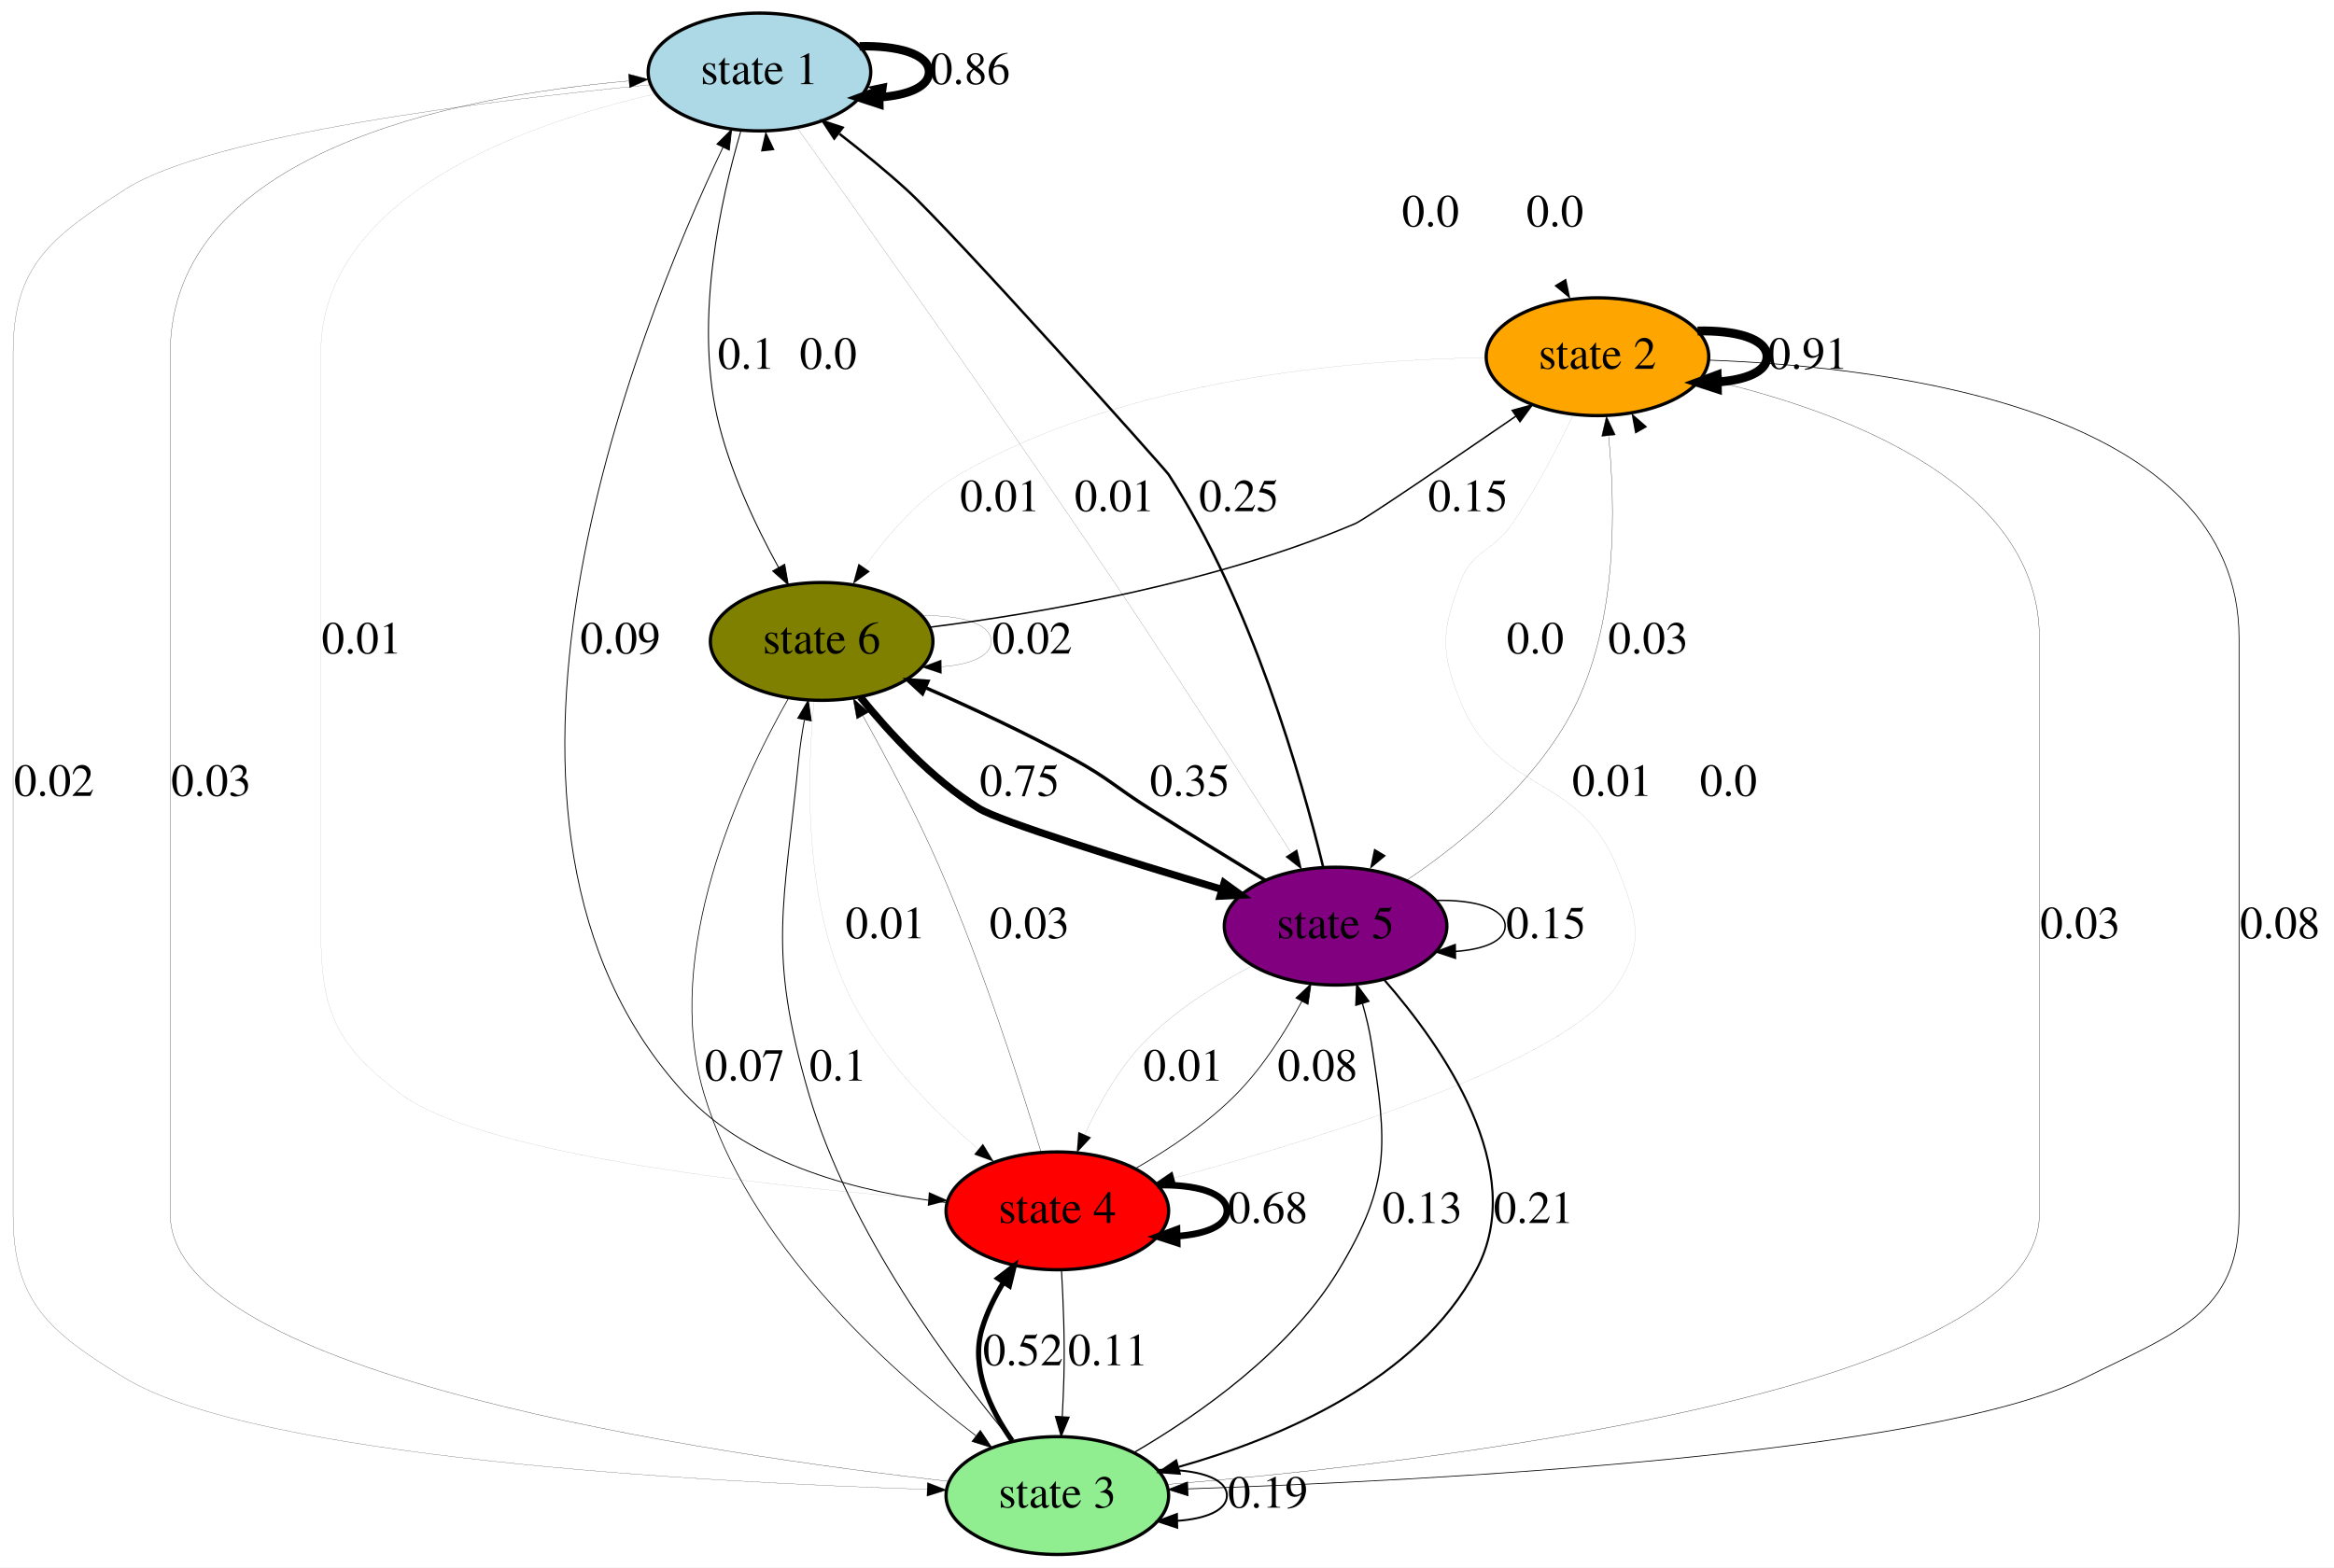
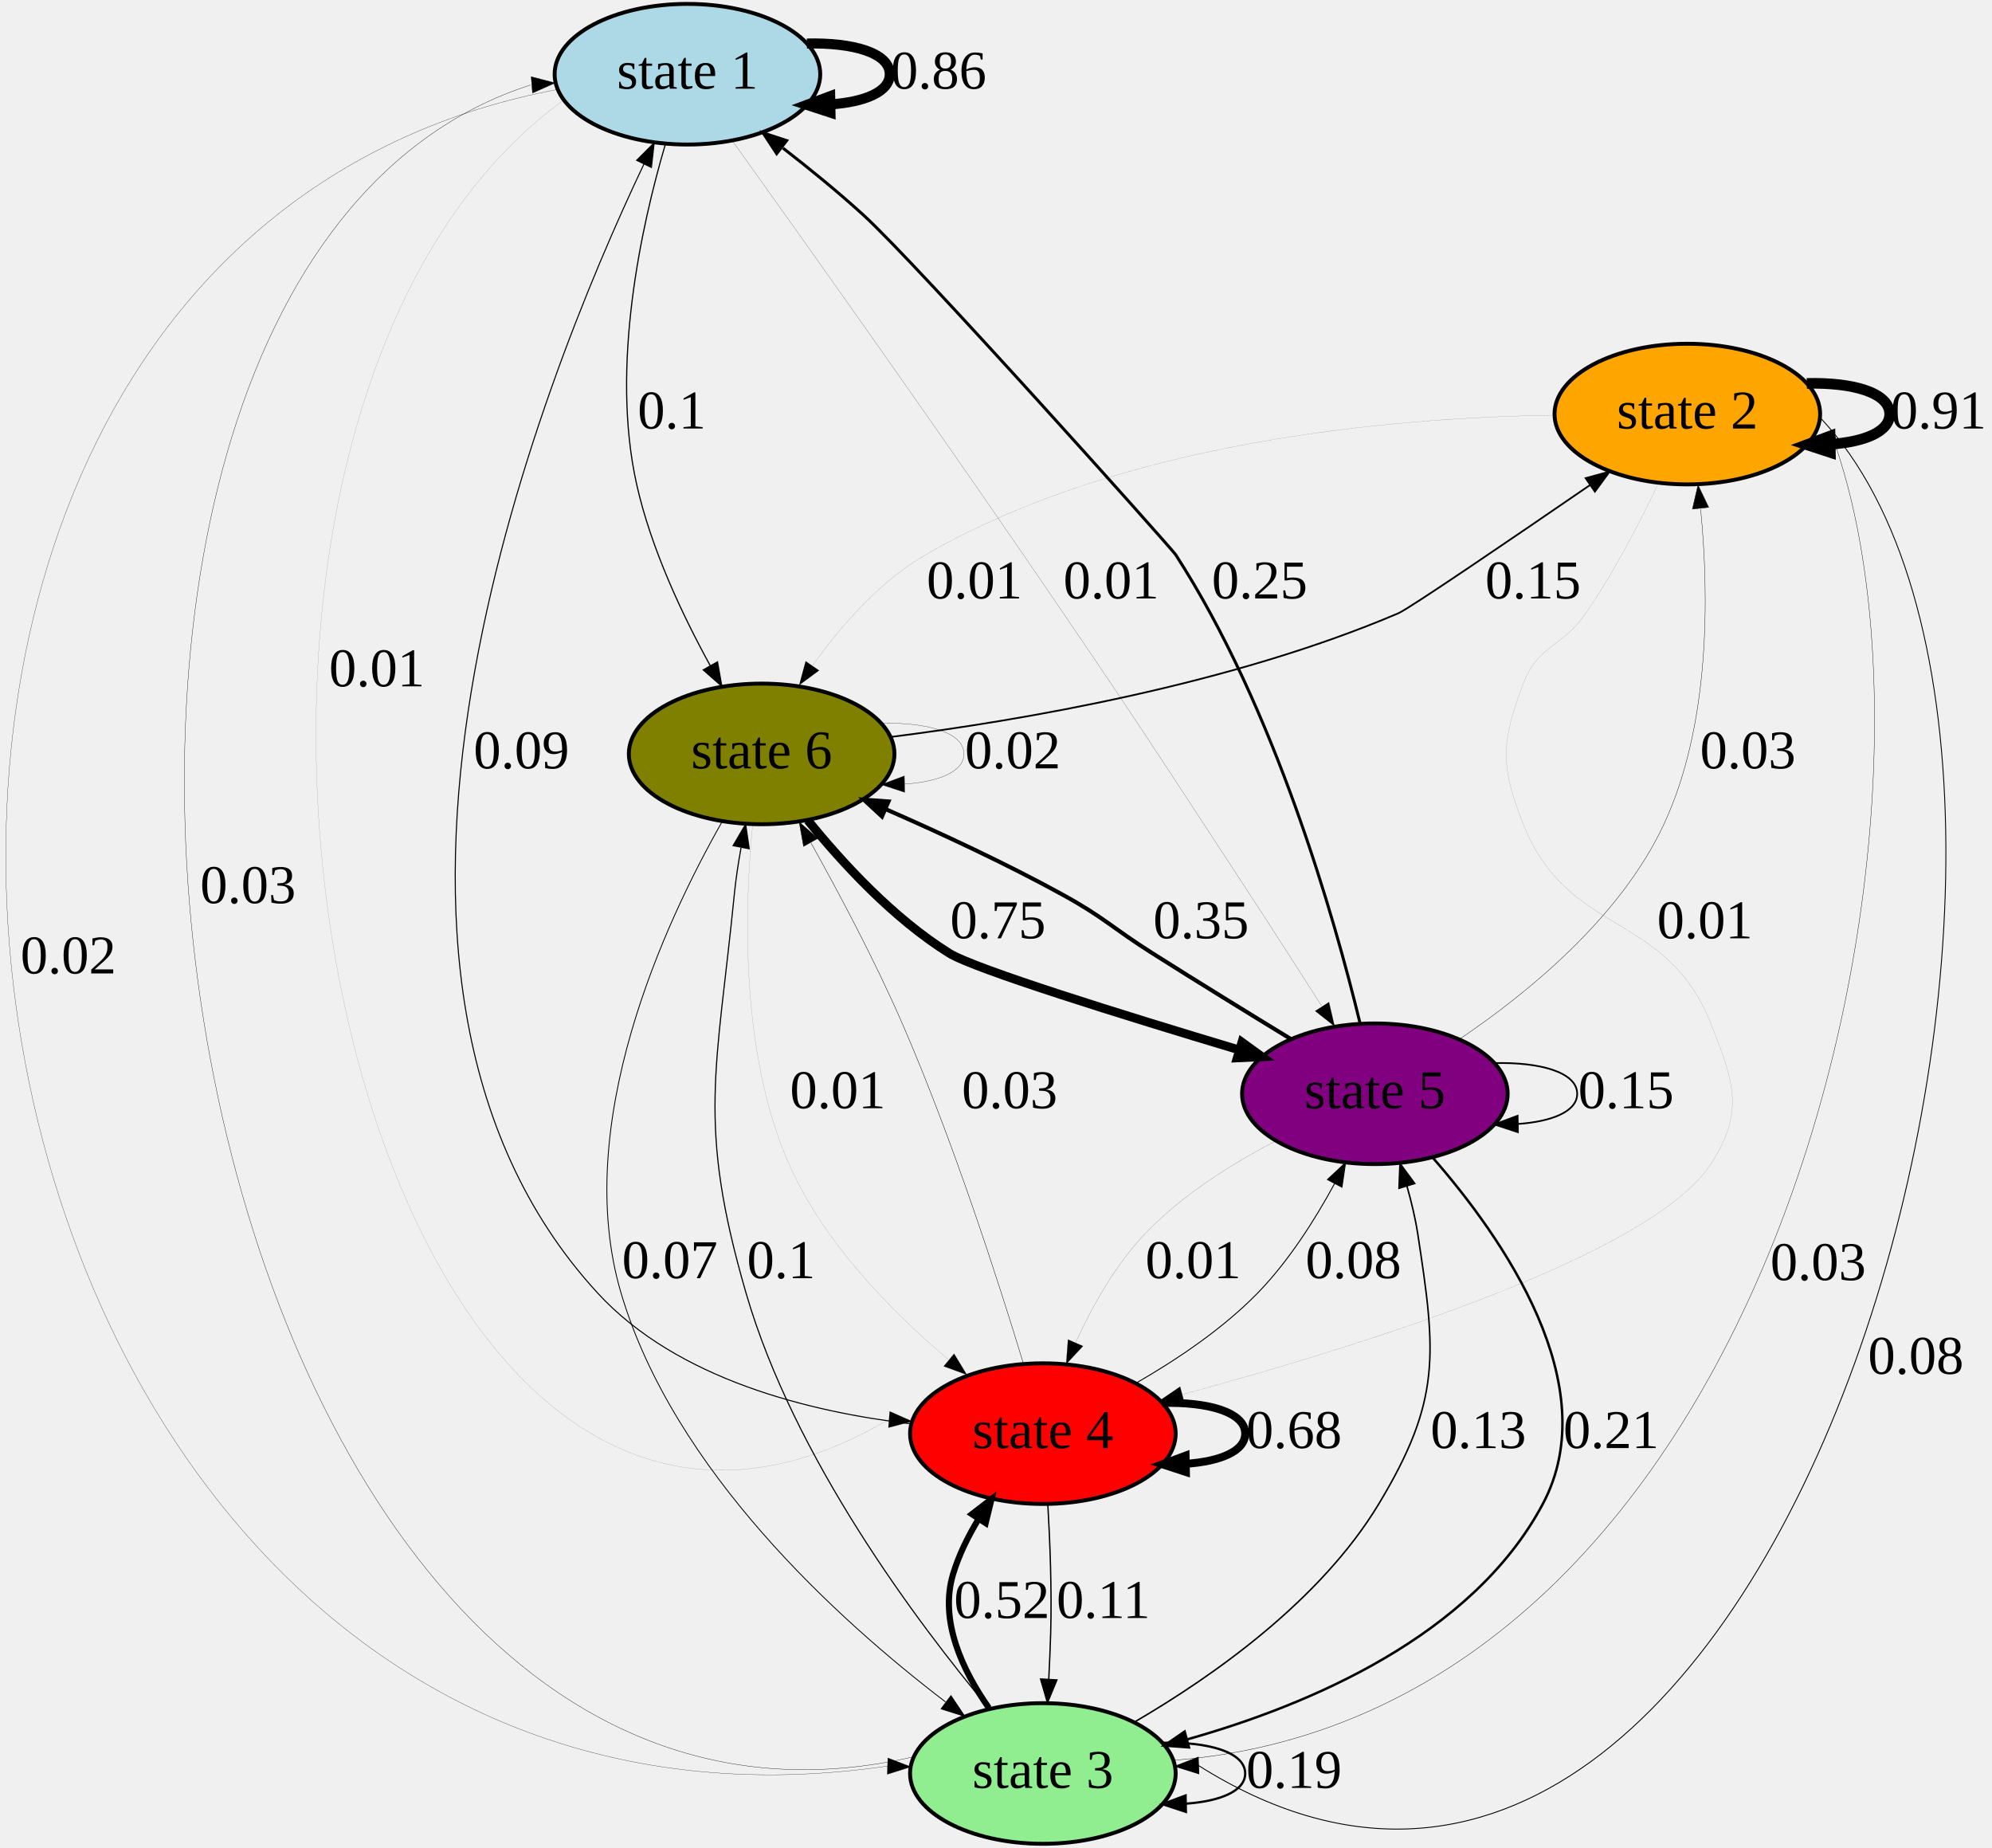
- <svg xmlns="http://www.w3.org/2000/svg" width="713pt" height="479pt" viewBox="0.00 0.00 713.00 479.00">
-   <g id="graph0" class="graph" transform="scale(1 1) rotate(0) translate(4 475)">
-     <polygon fill="white" stroke="transparent" points="-4,4 -4,-475 709,-475 709,4 -4,4" />
-     <g id="node1" class="node">
-       <ellipse fill="lightblue" stroke="black" cx="228" cy="-453" rx="34" ry="18" />
-       <text text-anchor="middle" x="228" y="-449.3" font-family="Times,serif" font-size="14.00">state 1</text>
-     </g>
-     <g id="edge1" class="edge">
-       <path fill="none" stroke="black" stroke-width="2.58" d="M258.58,-460.85C270.19,-461.15 279.8,-458.54 279.8,-453 279.8,-448.46 273.34,-445.88 264.6,-445.27" />
-       <polygon fill="black" stroke="black" stroke-width="2.58" points="264.62,-443.17 258.58,-445.15 264.54,-447.37 264.62,-443.17" />
-       <text text-anchor="middle" x="292.3" y="-449.3" font-family="Times,serif" font-size="14.00">0.86</text>
-     </g>
-     <g id="node2" class="node">
-       <ellipse fill="orange" stroke="black" cx="484" cy="-366" rx="34" ry="18" />
-       <text text-anchor="middle" x="484" y="-362.3" font-family="Times,serif" font-size="14.00">state 2</text>
-     </g>
-     <g id="edge2" class="edge">
-       <path fill="none" stroke="black" stroke-width="0.01" d="M261.56,-449.66C314.74,-445.45 415.51,-435.28 446,-417 457.15,-410.32 466.15,-399.01 472.6,-388.84" />
-       <polygon fill="black" stroke="black" stroke-width="0.01" points="474.42,-389.88 475.73,-383.66 470.83,-387.71 474.42,-389.88" />
-       <text text-anchor="middle" x="471" y="-405.8" font-family="Times,serif" font-size="14.00">0.0</text>
-     </g>
-     <g id="node3" class="node">
-       <ellipse fill="lightgreen" stroke="black" cx="319" cy="-18" rx="34" ry="18" />
-       <text text-anchor="middle" x="319" y="-14.3" font-family="Times,serif" font-size="14.00">state 3</text>
-     </g>
-     <g id="edge3" class="edge">
-       <path fill="none" stroke="black" stroke-width="0.06" d="M194.89,-449.13C146.68,-444.44 60.05,-433.92 34,-417 11.46,-402.36 0,-393.87 0,-367 0,-367 0,-367 0,-104 0,-77.13 11.06,-68 34,-54 74.27,-29.42 210.8,-22.06 279.23,-19.89" />
-       <polygon fill="black" stroke="black" stroke-width="0.06" points="279.3,-21.98 285.23,-19.7 279.17,-17.79 279.3,-21.98" />
-       <text text-anchor="middle" x="12.5" y="-231.8" font-family="Times,serif" font-size="14.00">0.02</text>
-     </g>
-     <g id="node4" class="node">
-       <ellipse fill="red" stroke="black" cx="319" cy="-105" rx="34" ry="18" />
-       <text text-anchor="middle" x="319" y="-101.3" font-family="Times,serif" font-size="14.00">state 4</text>
-     </g>
-     <g id="edge4" class="edge">
-       <path fill="none" stroke="black" stroke-width="0.02" d="M196.24,-446.34C156.62,-437.23 94,-415.21 94,-367 94,-367 94,-367 94,-191 94,-166.35 98.34,-155.88 118,-141 142.83,-122.21 228.39,-112.72 279.53,-108.62" />
-       <polygon fill="black" stroke="black" stroke-width="0.02" points="279.77,-110.71 285.59,-108.14 279.44,-106.52 279.77,-110.71" />
-       <text text-anchor="middle" x="106.5" y="-275.3" font-family="Times,serif" font-size="14.00">0.01</text>
-     </g>
-     <g id="node5" class="node">
-       <ellipse fill="purple" stroke="black" cx="404" cy="-192" rx="34" ry="18" />
-       <text text-anchor="middle" x="404" y="-188.3" font-family="Times,serif" font-size="14.00">state 5</text>
-     </g>
-     <g id="edge5" class="edge">
-       <path fill="none" stroke="black" stroke-width="0.04" d="M239.54,-435.91C256.17,-412.66 287.77,-368.26 314,-330 340.28,-291.67 346.58,-281.91 372,-243 378.07,-233.71 384.69,-223.39 390.33,-214.55" />
-       <polygon fill="black" stroke="black" stroke-width="0.04" points="392.25,-215.45 393.7,-209.26 388.71,-213.19 392.25,-215.45" />
-       <text text-anchor="middle" x="336.5" y="-318.8" font-family="Times,serif" font-size="14.00">0.01</text>
-     </g>
-     <g id="node6" class="node">
-       <ellipse fill="olive" stroke="black" cx="247" cy="-279" rx="34" ry="18" />
-       <text text-anchor="middle" x="247" y="-275.3" font-family="Times,serif" font-size="14.00">state 6</text>
-     </g>
-     <g id="edge6" class="edge">
-       <path fill="none" stroke="black" stroke-width="0.3" d="M222.3,-434.9C216.2,-414.14 208.25,-378.19 215,-348 218.66,-331.62 226.72,-314.54 233.84,-301.59" />
-       <polygon fill="black" stroke="black" stroke-width="0.3" points="235.7,-302.57 236.81,-296.31 232.04,-300.51 235.7,-302.57" />
-       <text text-anchor="middle" x="224" y="-362.3" font-family="Times,serif" font-size="14.00">0.1</text>
-     </g>
-     <g id="edge7" class="edge">
-       <path fill="none" stroke="black" stroke-width="0" d="M462.14,-379.77C436.94,-394.47 398.86,-416.67 398,-417 354.8,-433.5 302.31,-442.79 267.19,-447.59" />
-       <polygon fill="black" stroke="black" stroke-width="0" points="266.51,-445.56 260.84,-448.44 267.07,-449.73 266.51,-445.56" />
-       <text text-anchor="middle" x="433" y="-405.8" font-family="Times,serif" font-size="14.00">0.0</text>
-     </g>
-     <g id="edge8" class="edge">
-       <path fill="none" stroke="black" stroke-width="2.72" d="M514.58,-373.85C526.19,-374.15 535.8,-371.54 535.8,-366 535.8,-361.46 529.34,-358.88 520.6,-358.27" />
-       <polygon fill="black" stroke="black" stroke-width="2.72" points="520.62,-356.17 514.58,-358.15 520.54,-360.37 520.62,-356.17" />
-       <text text-anchor="middle" x="548.3" y="-362.3" font-family="Times,serif" font-size="14.00">0.91</text>
-     </g>
-     <g id="edge9" class="edge">
-       <path fill="none" stroke="black" stroke-width="0.23" d="M518.14,-364.95C574.3,-362.88 680,-349.73 680,-280 680,-280 680,-280 680,-104 680,-73.5 660.28,-67.64 633,-54 585.82,-30.41 432.28,-22.51 358.84,-20.04" />
-       <polygon fill="black" stroke="black" stroke-width="0.23" points="358.91,-17.94 352.84,-19.84 358.77,-22.14 358.91,-17.94" />
-       <text text-anchor="middle" x="692.5" y="-188.3" font-family="Times,serif" font-size="14.00">0.08</text>
-     </g>
-     <g id="edge10" class="edge">
-       <path fill="none" stroke="black" stroke-width="0.02" d="M476.55,-348.2C471.81,-338.21 465.21,-325.48 458,-315 451.93,-306.18 445.8,-307 442,-297 436.31,-282.04 436.1,-275.87 442,-261 453.47,-232.07 478.53,-238.93 490,-210 495.9,-195.13 498.74,-187.4 490,-174 474.71,-150.57 400.31,-127.37 354.83,-115.05" />
-       <polygon fill="black" stroke="black" stroke-width="0.02" points="355.23,-112.98 348.89,-113.46 354.14,-117.04 355.23,-112.98" />
-       <text text-anchor="middle" x="488.5" y="-231.8" font-family="Times,serif" font-size="14.00">0.01</text>
-     </g>
-     <g id="edge11" class="edge">
-       <path fill="none" stroke="black" stroke-width="0" d="M477.62,-348.22C467.47,-322.06 446.61,-270.18 425,-228 422.77,-223.65 420.22,-219.11 417.69,-214.79" />
-       <polygon fill="black" stroke="black" stroke-width="0" points="419.39,-213.54 414.5,-209.48 415.79,-215.7 419.39,-213.54" />
-       <text text-anchor="middle" x="465" y="-275.3" font-family="Times,serif" font-size="14.00">0.0</text>
-     </g>
-     <g id="edge12" class="edge">
-       <path fill="none" stroke="black" stroke-width="0.02" d="M449.9,-365.72C408.99,-365.12 339.6,-359.3 289,-330 277.3,-323.23 267.39,-311.92 260.14,-301.77" />
-       <polygon fill="black" stroke="black" stroke-width="0.02" points="261.72,-300.36 256.6,-296.6 258.26,-302.74 261.72,-300.36" />
-       <text text-anchor="middle" x="301.5" y="-318.8" font-family="Times,serif" font-size="14.00">0.01</text>
-     </g>
-     <g id="edge13" class="edge">
-       <path fill="none" stroke="black" stroke-width="0.08" d="M286.04,-22.31C213.82,-30.49 48,-54.63 48,-104 48,-367 48,-367 48,-367 48,-428.44 134.8,-445.54 187.85,-450.25" />
-       <polygon fill="black" stroke="black" stroke-width="0.08" points="187.99,-452.37 194.14,-450.77 188.33,-448.18 187.99,-452.37" />
-       <text text-anchor="middle" x="60.5" y="-231.8" font-family="Times,serif" font-size="14.00">0.03</text>
-     </g>
-     <g id="edge14" class="edge">
-       <path fill="none" stroke="black" stroke-width="0.09" d="M352.25,-21.36C430.36,-27.8 619,-49.05 619,-104 619,-280 619,-280 619,-280 619,-326.14 561.83,-348.22 521.9,-358.02" />
-       <polygon fill="black" stroke="black" stroke-width="0.09" points="521.01,-356.07 515.65,-359.49 521.97,-360.16 521.01,-356.07" />
-       <text text-anchor="middle" x="631.5" y="-188.3" font-family="Times,serif" font-size="14.00">0.03</text>
-     </g>
-     <g id="edge15" class="edge">
-       <path fill="none" stroke="black" stroke-width="0.58" d="M349.58,-25.85C361.19,-26.15 370.8,-23.54 370.8,-18 370.8,-13.46 364.34,-10.88 355.6,-10.27" />
-       <polygon fill="black" stroke="black" stroke-width="0.58" points="355.62,-8.17 349.58,-10.15 355.54,-12.37 355.62,-8.17" />
-       <text text-anchor="middle" x="383.3" y="-14.3" font-family="Times,serif" font-size="14.00">0.19</text>
-     </g>
-     <g id="edge16" class="edge">
-       <path fill="none" stroke="black" stroke-width="1.57" d="M305.18,-34.77C298.43,-44.39 292.44,-57.1 296,-69 297.47,-73.91 299.87,-78.76 302.58,-83.22" />
-       <polygon fill="black" stroke="black" stroke-width="1.57" points="300.83,-84.38 305.86,-88.26 304.35,-82.09 300.83,-84.38" />
-       <text text-anchor="middle" x="308.5" y="-57.8" font-family="Times,serif" font-size="14.00">0.52</text>
-     </g>
-     <g id="edge17" class="edge">
-       <path fill="none" stroke="black" stroke-width="0.39" d="M342.65,-31.28C362.55,-42.9 390.06,-62.22 405,-87 421,-113.54 419.7,-125.37 415,-156 414.38,-160.06 413.37,-164.3 412.21,-168.36" />
-       <polygon fill="black" stroke="black" stroke-width="0.39" points="410.18,-167.81 410.43,-174.16 414.2,-169.04 410.18,-167.81" />
-       <text text-anchor="middle" x="430.5" y="-101.3" font-family="Times,serif" font-size="14.00">0.13</text>
-     </g>
-     <g id="edge18" class="edge">
-       <path fill="none" stroke="black" stroke-width="0.29" d="M305.27,-34.56C286.93,-56.5 255.31,-98.58 243,-141 230.36,-184.56 235.53,-197.87 240,-243 240.38,-246.88 241,-250.98 241.72,-254.94" />
-       <polygon fill="black" stroke="black" stroke-width="0.29" points="239.69,-255.52 242.9,-261.01 243.82,-254.72 239.69,-255.52" />
-       <text text-anchor="middle" x="252" y="-144.8" font-family="Times,serif" font-size="14.00">0.1</text>
-     </g>
-     <g id="edge19" class="edge">
-       <path fill="none" stroke="black" stroke-width="0.27" d="M285.27,-107.5C259.65,-110.49 225.45,-118.74 205,-141 129.74,-222.9 190.09,-373.64 216.86,-429.99" />
-       <polygon fill="black" stroke="black" stroke-width="0.27" points="214.99,-430.96 219.49,-435.45 218.78,-429.13 214.99,-430.96" />
-       <text text-anchor="middle" x="185.5" y="-275.3" font-family="Times,serif" font-size="14.00">0.09</text>
-     </g>
-     <g id="edge20" class="edge">
-       <path fill="none" stroke="black" stroke-width="0.01" d="M349.85,-112.64C389.56,-121.3 454.71,-135.94 465,-141 486,-151.31 494.71,-153.51 506,-174 506.74,-175.35 522.54,-264.85 516,-297 512.66,-313.45 504.59,-330.53 497.4,-343.46" />
-       <polygon fill="black" stroke="black" stroke-width="0.01" points="495.54,-342.49 494.39,-348.74 499.19,-344.57 495.54,-342.49" />
-       <text text-anchor="middle" x="524" y="-231.8" font-family="Times,serif" font-size="14.00">0.0</text>
-     </g>
-     <g id="edge21" class="edge">
-       <path fill="none" stroke="black" stroke-width="0.34" d="M320.27,-86.88C320.83,-77.22 321.31,-64.94 321,-54 320.89,-50.17 320.71,-46.1 320.51,-42.15" />
-       <polygon fill="black" stroke="black" stroke-width="0.34" points="322.6,-41.95 320.17,-36.08 318.41,-42.19 322.6,-41.95" />
-       <text text-anchor="middle" x="334.5" y="-57.8" font-family="Times,serif" font-size="14.00">0.11</text>
-     </g>
-     <g id="edge22" class="edge">
-       <path fill="none" stroke="black" stroke-width="2.03" d="M349.58,-112.85C361.19,-113.15 370.8,-110.54 370.8,-105 370.8,-100.46 364.34,-97.88 355.6,-97.27" />
-       <polygon fill="black" stroke="black" stroke-width="2.03" points="355.62,-95.17 349.58,-97.15 355.54,-99.37 355.62,-95.17" />
-       <text text-anchor="middle" x="383.3" y="-101.3" font-family="Times,serif" font-size="14.00">0.68</text>
-     </g>
-     <g id="edge23" class="edge">
-       <path fill="none" stroke="black" stroke-width="0.24" d="M342.96,-117.99C353.31,-123.95 365.08,-131.84 374,-141 381.91,-149.12 388.64,-159.71 393.71,-169.05" />
-       <polygon fill="black" stroke="black" stroke-width="0.24" points="391.86,-170.04 396.5,-174.38 395.58,-168.09 391.86,-170.04" />
-       <text text-anchor="middle" x="398.5" y="-144.8" font-family="Times,serif" font-size="14.00">0.08</text>
-     </g>
-     <g id="edge24" class="edge">
-       <path fill="none" stroke="black" stroke-width="0.1" d="M314.04,-122.87C307.71,-143.7 296.03,-180.04 283,-210 276.1,-225.86 266.97,-243.08 259.63,-256.22" />
-       <polygon fill="black" stroke="black" stroke-width="0.1" points="257.73,-255.32 256.61,-261.58 261.38,-257.38 257.73,-255.32" />
-       <text text-anchor="middle" x="310.5" y="-188.3" font-family="Times,serif" font-size="14.00">0.03</text>
-     </g>
-     <g id="edge25" class="edge">
-       <path fill="none" stroke="black" stroke-width="0.76" d="M400.19,-210.11C393.62,-237.17 378.37,-290.79 353,-330 351.99,-331.56 286.93,-404.31 273,-417 266.59,-422.84 259.29,-428.79 252.47,-434.08" />
-       <polygon fill="black" stroke="black" stroke-width="0.76" points="250.85,-432.68 247.36,-437.99 253.4,-436.01 250.85,-432.68" />
-       <text text-anchor="middle" x="374.5" y="-318.8" font-family="Times,serif" font-size="14.00">0.25</text>
-     </g>
-     <g id="edge26" class="edge">
-       <path fill="none" stroke="black" stroke-width="0.09" d="M425.52,-205.88C443.12,-217.75 466.87,-237.12 478,-261 489.96,-286.66 489.54,-319.83 487.4,-341.73" />
-       <polygon fill="black" stroke="black" stroke-width="0.09" points="485.29,-341.67 486.73,-347.86 489.47,-342.12 485.29,-341.67" />
-       <text text-anchor="middle" x="499.5" y="-275.3" font-family="Times,serif" font-size="14.00">0.03</text>
-     </g>
-     <g id="edge27" class="edge">
-       <path fill="none" stroke="black" stroke-width="0.63" d="M418.71,-175.77C436.77,-155.13 463.15,-117.36 447,-87 428.99,-53.16 387.09,-35.51 356.1,-26.77" />
-       <polygon fill="black" stroke="black" stroke-width="0.63" points="356.4,-24.68 350.06,-25.14 355.3,-28.73 356.4,-24.68" />
-       <text text-anchor="middle" x="464.5" y="-101.3" font-family="Times,serif" font-size="14.00">0.21</text>
-     </g>
-     <g id="edge28" class="edge">
-       <path fill="none" stroke="black" stroke-width="0.03" d="M378.59,-179.9C367.27,-174.03 354.41,-165.95 345,-156 337.54,-148.11 331.66,-137.67 327.4,-128.36" />
-       <polygon fill="black" stroke="black" stroke-width="0.03" points="329.28,-127.41 324.95,-122.75 325.43,-129.09 329.28,-127.41" />
-       <text text-anchor="middle" x="357.5" y="-144.8" font-family="Times,serif" font-size="14.00">0.01</text>
-     </g>
-     <g id="edge29" class="edge">
-       <path fill="none" stroke="black" stroke-width="0.44" d="M434.58,-199.85C446.19,-200.15 455.8,-197.54 455.8,-192 455.8,-187.46 449.34,-184.88 440.6,-184.27" />
-       <polygon fill="black" stroke="black" stroke-width="0.44" points="440.62,-182.17 434.58,-184.15 440.54,-186.37 440.62,-182.17" />
-       <text text-anchor="middle" x="468.3" y="-188.3" font-family="Times,serif" font-size="14.00">0.15</text>
-     </g>
-     <g id="edge30" class="edge">
-       <path fill="none" stroke="black" stroke-width="1.04" d="M382.53,-205.99C371.81,-212.53 358.68,-220.61 347,-228 336.69,-234.53 334.7,-237.12 324,-243 309.58,-250.92 293.04,-258.61 279,-264.75" />
-       <polygon fill="black" stroke="black" stroke-width="1.04" points="277.81,-262.98 273.14,-267.29 279.48,-266.83 277.81,-262.98" />
-       <text text-anchor="middle" x="359.5" y="-231.8" font-family="Times,serif" font-size="14.00">0.35</text>
-     </g>
-     <g id="edge31" class="edge">
-       <path fill="none" stroke="black" stroke-width="0.01" d="M245.12,-297.05C241.69,-328.04 234.45,-393.61 230.57,-428.7" />
-       <polygon fill="black" stroke="black" stroke-width="0.01" points="228.46,-428.69 229.89,-434.88 232.63,-429.15 228.46,-428.69" />
-       <text text-anchor="middle" x="249" y="-362.3" font-family="Times,serif" font-size="14.00">0.0</text>
-     </g>
-     <g id="edge32" class="edge">
-       <path fill="none" stroke="black" stroke-width="0.45" d="M279.97,-283.33C313.71,-287.6 367.13,-296.73 410,-315 412.73,-316.16 438.64,-333.8 459.04,-347.8" />
-       <polygon fill="black" stroke="black" stroke-width="0.45" points="457.96,-349.6 464.09,-351.27 460.33,-346.14 457.96,-349.6" />
-       <text text-anchor="middle" x="444.5" y="-318.8" font-family="Times,serif" font-size="14.00">0.15</text>
-     </g>
-     <g id="edge33" class="edge">
-       <path fill="none" stroke="black" stroke-width="0.22" d="M236.77,-261.46C222.12,-235.62 198.24,-184.16 211,-141 224.44,-95.55 266.56,-57.32 294.05,-36.34" />
-       <polygon fill="black" stroke="black" stroke-width="0.22" points="295.47,-37.91 299.01,-32.63 292.95,-34.54 295.47,-37.91" />
-       <text text-anchor="middle" x="223.5" y="-144.8" font-family="Times,serif" font-size="14.00">0.07</text>
-     </g>
-     <g id="edge34" class="edge">
-       <path fill="none" stroke="black" stroke-width="0.02" d="M244.71,-260.96C242.6,-239.64 241.45,-202.48 254,-174 262.82,-153.99 280.19,-136.32 294.75,-124" />
-       <polygon fill="black" stroke="black" stroke-width="0.02" points="296.27,-125.47 299.57,-120.04 293.6,-122.23 296.27,-125.47" />
-       <text text-anchor="middle" x="266.5" y="-188.3" font-family="Times,serif" font-size="14.00">0.01</text>
-     </g>
-     <g id="edge35" class="edge">
-       <path fill="none" stroke="black" stroke-width="2.24" d="M258.83,-262C267.7,-251.04 280.71,-236.92 295,-228 301.49,-223.95 339.64,-212.1 368.99,-203.3" />
-       <polygon fill="black" stroke="black" stroke-width="2.24" points="369.96,-205.2 375.11,-201.48 368.76,-201.18 369.96,-205.2" />
-       <text text-anchor="middle" x="307.5" y="-231.8" font-family="Times,serif" font-size="14.00">0.75</text>
-     </g>
-     <g id="edge36" class="edge">
-       <path fill="none" stroke="black" stroke-width="0.06" d="M277.58,-286.85C289.19,-287.15 298.8,-284.54 298.8,-279 298.8,-274.46 292.34,-271.88 283.6,-271.27" />
-       <polygon fill="black" stroke="black" stroke-width="0.06" points="283.62,-269.17 277.58,-271.15 283.54,-273.37 283.62,-269.17" />
-       <text text-anchor="middle" x="311.3" y="-275.3" font-family="Times,serif" font-size="14.00">0.02</text>
+ <svg xmlns="http://www.w3.org/2000/svg" width="100%" height="100%" viewBox="0 0 510 473" version="1.1" xml:space="preserve" style="fill-rule:evenodd;clip-rule:evenodd;">
+   <g id="Artboard3" transform="matrix(1.00394,0,0,1.00212,-2.00787,-2.00424)">
+     <rect x="2" y="2" width="508" height="472" style="fill:none;" />
+     <clipPath id="_clip1">
+       <rect x="2" y="2" width="508" height="472" />
+     </clipPath>
+     <g clip-path="url(#_clip1)">
+       <g id="Artboard2" transform="matrix(0.996078,0,0,0.997886,-2.98039,-0.993658)">
+         <g transform="matrix(0.932605,0,0,1,0.336976,0)">
+           <rect x="5" y="2" width="549" height="475" style="fill:none;" />
+         </g>
+         <g transform="matrix(1.0084,0,0,1.01489,-111.933,-7.10426)">
+           <g id="Artboard1">
+             <rect x="111" y="7" width="595" height="470" style="fill:none;" />
+             <g transform="matrix(0.991667,0,0,0.985325,9.85,475.029)">
+               <g id="graph0">
+                 <g id="node1" transform="matrix(1,0,0,1,55,0)">
+                   <ellipse cx="228" cy="-453" rx="34" ry="18" style="fill:rgb(173,216,230);stroke:black;stroke-width:1px;" />
+                   <g transform="matrix(1,0,0,1,209.922,-449.3)">
+                     <text x="0px" y="0px" style="font-family:'TimesNewRomanPSMT', 'Times New Roman', serif;font-size:14px;">state 1</text>
+                   </g>
+                 </g>
+                 <g id="edge1" transform="matrix(1,0,0,1,55,0)">
+                   <path d="M258.58,-460.85C270.19,-461.15 279.8,-458.54 279.8,-453C279.8,-448.46 273.34,-445.88 264.6,-445.27" style="fill:none;fill-rule:nonzero;stroke:black;stroke-width:2.58px;" />
+                   <path d="M264.62,-443.17L258.58,-445.15L264.54,-447.37L264.62,-443.17Z" style="fill-rule:nonzero;stroke:black;stroke-width:2.58px;" />
+                   <g transform="matrix(1,0,0,1,280.05,-449.3)">
+                     <text x="0px" y="0px" style="font-family:'TimesNewRomanPSMT', 'Times New Roman', serif;font-size:14px;">0.86</text>
+                   </g>
+                 </g>
+                 <g id="node2" transform="matrix(1,0,0,1,55,0)">
+                   <ellipse cx="484" cy="-366" rx="34" ry="18" style="fill:rgb(255,165,0);stroke:black;stroke-width:1px;" />
+                   <g transform="matrix(1,0,0,1,465.922,-362.3)">
+                     <text x="0px" y="0px" style="font-family:'TimesNewRomanPSMT', 'Times New Roman', serif;font-size:14px;">state 2</text>
+                   </g>
+                 </g>
+                 <g id="node3" transform="matrix(1,0,0,1,55,0)">
+                   <ellipse cx="319" cy="-18" rx="34" ry="18" style="fill:rgb(144,238,144);stroke:black;stroke-width:1px;" />
+                   <g transform="matrix(1,0,0,1,300.922,-14.3)">
+                     <text x="0px" y="0px" style="font-family:'TimesNewRomanPSMT', 'Times New Roman', serif;font-size:14px;">state 3</text>
+                   </g>
+                 </g>
+                 <g id="edge3" transform="matrix(1,0,0,1,55,0)">
+                   <path d="M194.89,-449.13C-32.815,-406.378 28.344,16.629 279.23,-19.89" style="fill:none;fill-rule:nonzero;stroke:black;stroke-width:0.06px;" />
+                   <path d="M279.3,-21.98L285.23,-19.7L279.17,-17.79L279.3,-21.98Z" style="fill-rule:nonzero;stroke:black;stroke-width:0.06px;" />
+                   <g transform="matrix(1,0,0,1,57.25,-222.8)">
+                     <text x="0px" y="0px" style="font-family:'TimesNewRomanPSMT', 'Times New Roman', serif;font-size:14px;">0.02</text>
+                   </g>
+                 </g>
+                 <g id="node4" transform="matrix(1,0,0,1,55,0)">
+                   <ellipse cx="319" cy="-105" rx="34" ry="18" style="fill:rgb(255,0,0);stroke:black;stroke-width:1px;" />
+                   <g transform="matrix(1,0,0,1,300.922,-101.3)">
+                     <text x="0px" y="0px" style="font-family:'TimesNewRomanPSMT', 'Times New Roman', serif;font-size:14px;">state 4</text>
+                   </g>
+                 </g>
+                 <g id="edge4" transform="matrix(1,0,0,1,55,0)">
+                   <path d="M196.24,-446.34C76.148,-358.832 139.66,-26.277 279.53,-108.62" style="fill:none;fill-rule:nonzero;stroke:black;stroke-width:0.02px;" />
+                   <path d="M279.77,-110.71L285.59,-108.14L279.44,-106.52L279.77,-110.71Z" style="fill-rule:nonzero;stroke:black;stroke-width:0.02px;" />
+                   <g transform="matrix(1,0,0,1,136.25,-296.3)">
+                     <text x="0px" y="0px" style="font-family:'TimesNewRomanPSMT', 'Times New Roman', serif;font-size:14px;">0.01</text>
+                   </g>
+                 </g>
+                 <g id="node5" transform="matrix(1,0,0,1,55,0)">
+                   <ellipse cx="404" cy="-192" rx="34" ry="18" style="fill:rgb(128,0,128);stroke:black;stroke-width:1px;" />
+                   <g transform="matrix(1,0,0,1,385.922,-188.3)">
+                     <text x="0px" y="0px" style="font-family:'TimesNewRomanPSMT', 'Times New Roman', serif;font-size:14px;">state 5</text>
+                   </g>
+                 </g>
+                 <g id="edge5" transform="matrix(1,0,0,1,55,0)">
+                   <path d="M239.54,-435.91C256.17,-412.66 287.77,-368.26 314,-330C340.28,-291.67 346.58,-281.91 372,-243C378.07,-233.71 384.69,-223.39 390.33,-214.55" style="fill:none;fill-rule:nonzero;stroke:black;stroke-width:0.04px;" />
+                   <path d="M392.25,-215.45L393.7,-209.26L388.71,-213.19L392.25,-215.45Z" style="fill-rule:nonzero;stroke:black;stroke-width:0.04px;" />
+                   <g transform="matrix(1,0,0,1,324.25,-318.8)">
+                     <text x="0px" y="0px" style="font-family:'TimesNewRomanPSMT', 'Times New Roman', serif;font-size:14px;">0.01</text>
+                   </g>
+                 </g>
+                 <g id="node6" transform="matrix(1,0,0,1,55,0)">
+                   <ellipse cx="247" cy="-279" rx="34" ry="18" style="fill:rgb(128,128,0);stroke:black;stroke-width:1px;" />
+                   <g transform="matrix(1,0,0,1,228.922,-275.3)">
+                     <text x="0px" y="0px" style="font-family:'TimesNewRomanPSMT', 'Times New Roman', serif;font-size:14px;">state 6</text>
+                   </g>
+                 </g>
+                 <g id="edge6" transform="matrix(1,0,0,1,55,0)">
+                   <path d="M222.3,-434.9C216.2,-414.14 208.25,-378.19 215,-348C218.66,-331.62 226.72,-314.54 233.84,-301.59" style="fill:none;fill-rule:nonzero;stroke:black;stroke-width:0.3px;" />
+                   <path d="M235.7,-302.57L236.81,-296.31L232.04,-300.51L235.7,-302.57Z" style="fill-rule:nonzero;stroke:black;stroke-width:0.3px;" />
+                   <g transform="matrix(1,0,0,1,215.25,-362.3)">
+                     <text x="0px" y="0px" style="font-family:'TimesNewRomanPSMT', 'Times New Roman', serif;font-size:14px;">0.1</text>
+                   </g>
+                 </g>
+                 <g id="edge8" transform="matrix(1,0,0,1,55,0)">
+                   <path d="M514.58,-373.85C526.19,-374.15 535.8,-371.54 535.8,-366C535.8,-361.46 529.34,-358.88 520.6,-358.27" style="fill:none;fill-rule:nonzero;stroke:black;stroke-width:2.72px;" />
+                   <path d="M520.62,-356.17L514.58,-358.15L520.54,-360.37L520.62,-356.17Z" style="fill-rule:nonzero;stroke:black;stroke-width:2.72px;" />
+                   <g transform="matrix(1,0,0,1,536.05,-362.3)">
+                     <text x="0px" y="0px" style="font-family:'TimesNewRomanPSMT', 'Times New Roman', serif;font-size:14px;">0.91</text>
+                   </g>
+                 </g>
+                 <g id="edge9" transform="matrix(1,0,0,1,55,0)">
+                   <path d="M518.14,-364.95C602.637,-274.938 509.919,75.243 358.84,-20.04" style="fill:none;fill-rule:nonzero;stroke:black;stroke-width:0.23px;" />
+                   <path d="M358.91,-17.94L352.84,-19.84L358.77,-22.14L358.91,-17.94Z" style="fill-rule:nonzero;stroke:black;stroke-width:0.23px;" />
+                   <g transform="matrix(1,0,0,1,530.25,-120.3)">
+                     <text x="0px" y="0px" style="font-family:'TimesNewRomanPSMT', 'Times New Roman', serif;font-size:14px;">0.08</text>
+                   </g>
+                 </g>
+                 <g id="edge10" transform="matrix(1,0,0,1,55,0)">
+                   <path d="M476.55,-348.2C471.81,-338.21 465.21,-325.48 458,-315C451.93,-306.18 445.8,-307 442,-297C436.31,-282.04 436.1,-275.87 442,-261C453.47,-232.07 478.53,-238.93 490,-210C495.9,-195.13 498.74,-187.4 490,-174C474.71,-150.57 400.31,-127.37 354.83,-115.05" style="fill:none;fill-rule:nonzero;stroke:black;stroke-width:0.02px;" />
+                   <path d="M355.23,-112.98L348.89,-113.46L354.14,-117.04L355.23,-112.98Z" style="fill-rule:nonzero;stroke:black;stroke-width:0.02px;" />
+                   <g transform="matrix(1,0,0,1,476.25,-231.8)">
+                     <text x="0px" y="0px" style="font-family:'TimesNewRomanPSMT', 'Times New Roman', serif;font-size:14px;">0.01</text>
+                   </g>
+                 </g>
+                 <g id="edge12" transform="matrix(1,0,0,1,55,0)">
+                   <path d="M449.9,-365.72C408.99,-365.12 339.6,-359.3 289,-330C277.3,-323.23 267.39,-311.92 260.14,-301.77" style="fill:none;fill-rule:nonzero;stroke:black;stroke-width:0.02px;" />
+                   <path d="M261.72,-300.36L256.6,-296.6L258.26,-302.74L261.72,-300.36Z" style="fill-rule:nonzero;stroke:black;stroke-width:0.02px;" />
+                   <g transform="matrix(1,0,0,1,289.25,-318.8)">
+                     <text x="0px" y="0px" style="font-family:'TimesNewRomanPSMT', 'Times New Roman', serif;font-size:14px;">0.01</text>
+                   </g>
+                 </g>
+                 <g id="edge13" transform="matrix(1,0,0,1,55,0)">
+                   <path d="M286.04,-22.31C92.885,22.684 31.579,-400.155 187.85,-450.25" style="fill:none;fill-rule:nonzero;stroke:black;stroke-width:0.08px;" />
+                   <path d="M187.99,-452.37L194.14,-450.77L188.33,-448.18L187.99,-452.37Z" style="fill-rule:nonzero;stroke:black;stroke-width:0.08px;" />
+                   <g transform="matrix(1,0,0,1,103.25,-240.8)">
+                     <text x="0px" y="0px" style="font-family:'TimesNewRomanPSMT', 'Times New Roman', serif;font-size:14px;">0.03</text>
+                   </g>
+                 </g>
+                 <g id="edge14" transform="matrix(1,0,0,1,55,0)">
+                   <path d="M352.25,-21.36C506.304,-32.985 555.438,-260.581 521.9,-358.02" style="fill:none;fill-rule:nonzero;stroke:black;stroke-width:0.09px;" />
+                   <path d="M521.01,-356.07L515.65,-359.49L521.97,-360.16L521.01,-356.07Z" style="fill-rule:nonzero;stroke:black;stroke-width:0.09px;" />
+                   <g transform="matrix(1,0,0,1,505.25,-144.3)">
+                     <text x="0px" y="0px" style="font-family:'TimesNewRomanPSMT', 'Times New Roman', serif;font-size:14px;">0.03</text>
+                   </g>
+                 </g>
+                 <g id="edge15" transform="matrix(1,0,0,1,55,0)">
+                   <path d="M349.58,-25.85C361.19,-26.15 370.8,-23.54 370.8,-18C370.8,-13.46 364.34,-10.88 355.6,-10.27" style="fill:none;fill-rule:nonzero;stroke:black;stroke-width:0.58px;" />
+                   <path d="M355.62,-8.17L349.58,-10.15L355.54,-12.37L355.62,-8.17Z" style="fill-rule:nonzero;stroke:black;stroke-width:0.58px;" />
+                   <g transform="matrix(1,0,0,1,371.05,-14.3)">
+                     <text x="0px" y="0px" style="font-family:'TimesNewRomanPSMT', 'Times New Roman', serif;font-size:14px;">0.19</text>
+                   </g>
+                 </g>
+                 <g id="edge16" transform="matrix(1,0,0,1,55,0)">
+                   <path d="M305.18,-34.77C298.43,-44.39 292.44,-57.1 296,-69C297.47,-73.91 299.87,-78.76 302.58,-83.22" style="fill:none;fill-rule:nonzero;stroke:black;stroke-width:1.57px;" />
+                   <path d="M300.83,-84.38L305.86,-88.26L304.35,-82.09L300.83,-84.38Z" style="fill-rule:nonzero;stroke:black;stroke-width:1.57px;" />
+                   <g transform="matrix(1,0,0,1,296.25,-57.8)">
+                     <text x="0px" y="0px" style="font-family:'TimesNewRomanPSMT', 'Times New Roman', serif;font-size:14px;">0.52</text>
+                   </g>
+                 </g>
+                 <g id="edge17" transform="matrix(1,0,0,1,55,0)">
+                   <path d="M342.65,-31.28C362.55,-42.9 390.06,-62.22 405,-87C421,-113.54 419.7,-125.37 415,-156C414.38,-160.06 413.37,-164.3 412.21,-168.36" style="fill:none;fill-rule:nonzero;stroke:black;stroke-width:0.39px;" />
+                   <path d="M410.18,-167.81L410.43,-174.16L414.2,-169.04L410.18,-167.81Z" style="fill-rule:nonzero;stroke:black;stroke-width:0.39px;" />
+                   <g transform="matrix(1,0,0,1,418.25,-101.3)">
+                     <text x="0px" y="0px" style="font-family:'TimesNewRomanPSMT', 'Times New Roman', serif;font-size:14px;">0.13</text>
+                   </g>
+                 </g>
+                 <g id="edge18" transform="matrix(1,0,0,1,55,0)">
+                   <path d="M305.27,-34.56C286.93,-56.5 255.31,-98.58 243,-141C230.36,-184.56 235.53,-197.87 240,-243C240.38,-246.88 241,-250.98 241.72,-254.94" style="fill:none;fill-rule:nonzero;stroke:black;stroke-width:0.29px;" />
+                   <path d="M239.69,-255.52L242.9,-261.01L243.82,-254.72L239.69,-255.52Z" style="fill-rule:nonzero;stroke:black;stroke-width:0.29px;" />
+                   <g transform="matrix(1,0,0,1,243.25,-144.8)">
+                     <text x="0px" y="0px" style="font-family:'TimesNewRomanPSMT', 'Times New Roman', serif;font-size:14px;">0.1</text>
+                   </g>
+                 </g>
+                 <g id="edge19" transform="matrix(1,0,0,1,55,0)">
+                   <path d="M285.27,-107.5C259.65,-110.49 225.45,-118.74 205,-141C129.74,-222.9 190.09,-373.64 216.86,-429.99" style="fill:none;fill-rule:nonzero;stroke:black;stroke-width:0.27px;" />
+                   <path d="M214.99,-430.96L219.49,-435.45L218.78,-429.13L214.99,-430.96Z" style="fill-rule:nonzero;stroke:black;stroke-width:0.27px;" />
+                   <g transform="matrix(1,0,0,1,173.25,-275.3)">
+                     <text x="0px" y="0px" style="font-family:'TimesNewRomanPSMT', 'Times New Roman', serif;font-size:14px;">0.09</text>
+                   </g>
+                 </g>
+                 <g id="edge21" transform="matrix(1,0,0,1,55,0)">
+                   <path d="M320.27,-86.88C320.83,-77.22 321.31,-64.94 321,-54C320.89,-50.17 320.71,-46.1 320.51,-42.15" style="fill:none;fill-rule:nonzero;stroke:black;stroke-width:0.34px;" />
+                   <path d="M322.6,-41.95L320.17,-36.08L318.41,-42.19L322.6,-41.95Z" style="fill-rule:nonzero;stroke:black;stroke-width:0.34px;" />
+                   <g transform="matrix(1,0,0,1,334.5,-57.8)">
+                     <g>
+                       <g transform="matrix(1,0,0,1,-11.99,0)">
+                         <text x="0px" y="0px" style="font-family:'TimesNewRomanPSMT', 'Times New Roman', serif;font-size:14px;">0.1</text>
+                       </g>
+                       <g transform="matrix(1,0,0,1,4.99,0)">
+                         <text x="0px" y="0px" style="font-family:'TimesNewRomanPSMT', 'Times New Roman', serif;font-size:14px;">1</text>
+                       </g>
+                     </g>
+                   </g>
+                 </g>
+                 <g id="edge22" transform="matrix(1,0,0,1,55,0)">
+                   <path d="M349.58,-112.85C361.19,-113.15 370.8,-110.54 370.8,-105C370.8,-100.46 364.34,-97.88 355.6,-97.27" style="fill:none;fill-rule:nonzero;stroke:black;stroke-width:2.03px;" />
+                   <path d="M355.62,-95.17L349.58,-97.15L355.54,-99.37L355.62,-95.17Z" style="fill-rule:nonzero;stroke:black;stroke-width:2.03px;" />
+                   <g transform="matrix(1,0,0,1,371.05,-101.3)">
+                     <text x="0px" y="0px" style="font-family:'TimesNewRomanPSMT', 'Times New Roman', serif;font-size:14px;">0.68</text>
+                   </g>
+                 </g>
+                 <g id="edge23" transform="matrix(1,0,0,1,55,0)">
+                   <path d="M342.96,-117.99C353.31,-123.95 365.08,-131.84 374,-141C381.91,-149.12 388.64,-159.71 393.71,-169.05" style="fill:none;fill-rule:nonzero;stroke:black;stroke-width:0.24px;" />
+                   <path d="M391.86,-170.04L396.5,-174.38L395.58,-168.09L391.86,-170.04Z" style="fill-rule:nonzero;stroke:black;stroke-width:0.24px;" />
+                   <g transform="matrix(1,0,0,1,386.25,-144.8)">
+                     <text x="0px" y="0px" style="font-family:'TimesNewRomanPSMT', 'Times New Roman', serif;font-size:14px;">0.08</text>
+                   </g>
+                 </g>
+                 <g id="edge24" transform="matrix(1,0,0,1,55,0)">
+                   <path d="M314.04,-122.87C307.71,-143.7 296.03,-180.04 283,-210C276.1,-225.86 266.97,-243.08 259.63,-256.22" style="fill:none;fill-rule:nonzero;stroke:black;stroke-width:0.1px;" />
+                   <path d="M257.73,-255.32L256.61,-261.58L261.38,-257.38L257.73,-255.32Z" style="fill-rule:nonzero;stroke:black;stroke-width:0.1px;" />
+                   <g transform="matrix(1,0,0,1,298.25,-188.3)">
+                     <text x="0px" y="0px" style="font-family:'TimesNewRomanPSMT', 'Times New Roman', serif;font-size:14px;">0.03</text>
+                   </g>
+                 </g>
+                 <g id="edge25" transform="matrix(1,0,0,1,55,0)">
+                   <path d="M400.19,-210.11C393.62,-237.17 378.37,-290.79 353,-330C351.99,-331.56 286.93,-404.31 273,-417C266.59,-422.84 259.29,-428.79 252.47,-434.08" style="fill:none;fill-rule:nonzero;stroke:black;stroke-width:0.76px;" />
+                   <path d="M250.85,-432.68L247.36,-437.99L253.4,-436.01L250.85,-432.68Z" style="fill-rule:nonzero;stroke:black;stroke-width:0.76px;" />
+                   <g transform="matrix(1,0,0,1,362.25,-318.8)">
+                     <text x="0px" y="0px" style="font-family:'TimesNewRomanPSMT', 'Times New Roman', serif;font-size:14px;">0.25</text>
+                   </g>
+                 </g>
+                 <g id="edge26" transform="matrix(1,0,0,1,55,0)">
+                   <path d="M425.52,-205.88C443.12,-217.75 466.87,-237.12 478,-261C489.96,-286.66 489.54,-319.83 487.4,-341.73" style="fill:none;fill-rule:nonzero;stroke:black;stroke-width:0.09px;" />
+                   <path d="M485.29,-341.67L486.73,-347.86L489.47,-342.12L485.29,-341.67Z" style="fill-rule:nonzero;stroke:black;stroke-width:0.09px;" />
+                   <g transform="matrix(1,0,0,1,487.25,-275.3)">
+                     <text x="0px" y="0px" style="font-family:'TimesNewRomanPSMT', 'Times New Roman', serif;font-size:14px;">0.03</text>
+                   </g>
+                 </g>
+                 <g id="edge27" transform="matrix(1,0,0,1,55,0)">
+                   <path d="M418.71,-175.77C436.77,-155.13 463.15,-117.36 447,-87C428.99,-53.16 387.09,-35.51 356.1,-26.77" style="fill:none;fill-rule:nonzero;stroke:black;stroke-width:0.63px;" />
+                   <path d="M356.4,-24.68L350.06,-25.14L355.3,-28.73L356.4,-24.68Z" style="fill-rule:nonzero;stroke:black;stroke-width:0.63px;" />
+                   <g transform="matrix(1,0,0,1,452.25,-101.3)">
+                     <text x="0px" y="0px" style="font-family:'TimesNewRomanPSMT', 'Times New Roman', serif;font-size:14px;">0.21</text>
+                   </g>
+                 </g>
+                 <g id="edge28" transform="matrix(1,0,0,1,55,0)">
+                   <path d="M378.59,-179.9C367.27,-174.03 354.41,-165.95 345,-156C337.54,-148.11 331.66,-137.67 327.4,-128.36" style="fill:none;fill-rule:nonzero;stroke:black;stroke-width:0.03px;" />
+                   <path d="M329.28,-127.41L324.95,-122.75L325.43,-129.09L329.28,-127.41Z" style="fill-rule:nonzero;stroke:black;stroke-width:0.03px;" />
+                   <g transform="matrix(1,0,0,1,345.25,-144.8)">
+                     <text x="0px" y="0px" style="font-family:'TimesNewRomanPSMT', 'Times New Roman', serif;font-size:14px;">0.01</text>
+                   </g>
+                 </g>
+                 <g id="edge29" transform="matrix(1,0,0,1,55,0)">
+                   <path d="M434.58,-199.85C446.19,-200.15 455.8,-197.54 455.8,-192C455.8,-187.46 449.34,-184.88 440.6,-184.27" style="fill:none;fill-rule:nonzero;stroke:black;stroke-width:0.44px;" />
+                   <path d="M440.62,-182.17L434.58,-184.15L440.54,-186.37L440.62,-182.17Z" style="fill-rule:nonzero;stroke:black;stroke-width:0.44px;" />
+                   <g transform="matrix(1,0,0,1,456.05,-188.3)">
+                     <text x="0px" y="0px" style="font-family:'TimesNewRomanPSMT', 'Times New Roman', serif;font-size:14px;">0.15</text>
+                   </g>
+                 </g>
+                 <g id="edge30" transform="matrix(1,0,0,1,55,0)">
+                   <path d="M382.53,-205.99C371.81,-212.53 358.68,-220.61 347,-228C336.69,-234.53 334.7,-237.12 324,-243C309.58,-250.92 293.04,-258.61 279,-264.75" style="fill:none;fill-rule:nonzero;stroke:black;stroke-width:1.04px;" />
+                   <path d="M277.81,-262.98L273.14,-267.29L279.48,-266.83L277.81,-262.98Z" style="fill-rule:nonzero;stroke:black;stroke-width:1.04px;" />
+                   <g transform="matrix(1,0,0,1,347.25,-231.8)">
+                     <text x="0px" y="0px" style="font-family:'TimesNewRomanPSMT', 'Times New Roman', serif;font-size:14px;">0.35</text>
+                   </g>
+                 </g>
+                 <g id="edge32" transform="matrix(1,0,0,1,55,0)">
+                   <path d="M279.97,-283.33C313.71,-287.6 367.13,-296.73 410,-315C412.73,-316.16 438.64,-333.8 459.04,-347.8" style="fill:none;fill-rule:nonzero;stroke:black;stroke-width:0.45px;" />
+                   <path d="M457.96,-349.6L464.09,-351.27L460.33,-346.14L457.96,-349.6Z" style="fill-rule:nonzero;stroke:black;stroke-width:0.45px;" />
+                   <g transform="matrix(1,0,0,1,432.25,-318.8)">
+                     <text x="0px" y="0px" style="font-family:'TimesNewRomanPSMT', 'Times New Roman', serif;font-size:14px;">0.15</text>
+                   </g>
+                 </g>
+                 <g id="edge33" transform="matrix(1,0,0,1,55,0)">
+                   <path d="M236.77,-261.46C222.12,-235.62 198.24,-184.16 211,-141C224.44,-95.55 266.56,-57.32 294.05,-36.34" style="fill:none;fill-rule:nonzero;stroke:black;stroke-width:0.22px;" />
+                   <path d="M295.47,-37.91L299.01,-32.63L292.95,-34.54L295.47,-37.91Z" style="fill-rule:nonzero;stroke:black;stroke-width:0.22px;" />
+                   <g transform="matrix(1,0,0,1,211.25,-144.8)">
+                     <text x="0px" y="0px" style="font-family:'TimesNewRomanPSMT', 'Times New Roman', serif;font-size:14px;">0.07</text>
+                   </g>
+                 </g>
+                 <g id="edge34" transform="matrix(1,0,0,1,55,0)">
+                   <path d="M244.71,-260.96C242.6,-239.64 241.45,-202.48 254,-174C262.82,-153.99 280.19,-136.32 294.75,-124" style="fill:none;fill-rule:nonzero;stroke:black;stroke-width:0.02px;" />
+                   <path d="M296.27,-125.47L299.57,-120.04L293.6,-122.23L296.27,-125.47Z" style="fill-rule:nonzero;stroke:black;stroke-width:0.02px;" />
+                   <g transform="matrix(1,0,0,1,254.25,-188.3)">
+                     <text x="0px" y="0px" style="font-family:'TimesNewRomanPSMT', 'Times New Roman', serif;font-size:14px;">0.01</text>
+                   </g>
+                 </g>
+                 <g id="edge35" transform="matrix(1,0,0,1,55,0)">
+                   <path d="M258.83,-262C267.7,-251.04 280.71,-236.92 295,-228C301.49,-223.95 339.64,-212.1 368.99,-203.3" style="fill:none;fill-rule:nonzero;stroke:black;stroke-width:2.24px;" />
+                   <path d="M369.96,-205.2L375.11,-201.48L368.76,-201.18L369.96,-205.2Z" style="fill-rule:nonzero;stroke:black;stroke-width:2.24px;" />
+                   <g transform="matrix(1,0,0,1,295.25,-231.8)">
+                     <text x="0px" y="0px" style="font-family:'TimesNewRomanPSMT', 'Times New Roman', serif;font-size:14px;">0.75</text>
+                   </g>
+                 </g>
+                 <g id="edge36" transform="matrix(1,0,0,1,55,0)">
+                   <path d="M277.58,-286.85C289.19,-287.15 298.8,-284.54 298.8,-279C298.8,-274.46 292.34,-271.88 283.6,-271.27" style="fill:none;fill-rule:nonzero;stroke:black;stroke-width:0.06px;" />
+                   <path d="M283.62,-269.17L277.58,-271.15L283.54,-273.37L283.62,-269.17Z" style="fill-rule:nonzero;stroke:black;stroke-width:0.06px;" />
+                   <g transform="matrix(1,0,0,1,299.05,-275.3)">
+                     <text x="0px" y="0px" style="font-family:'TimesNewRomanPSMT', 'Times New Roman', serif;font-size:14px;">0.02</text>
+                   </g>
+                 </g>
+               </g>
+             </g>
+           </g>
+         </g>
+       </g>
    </g>
  </g>
</svg>
